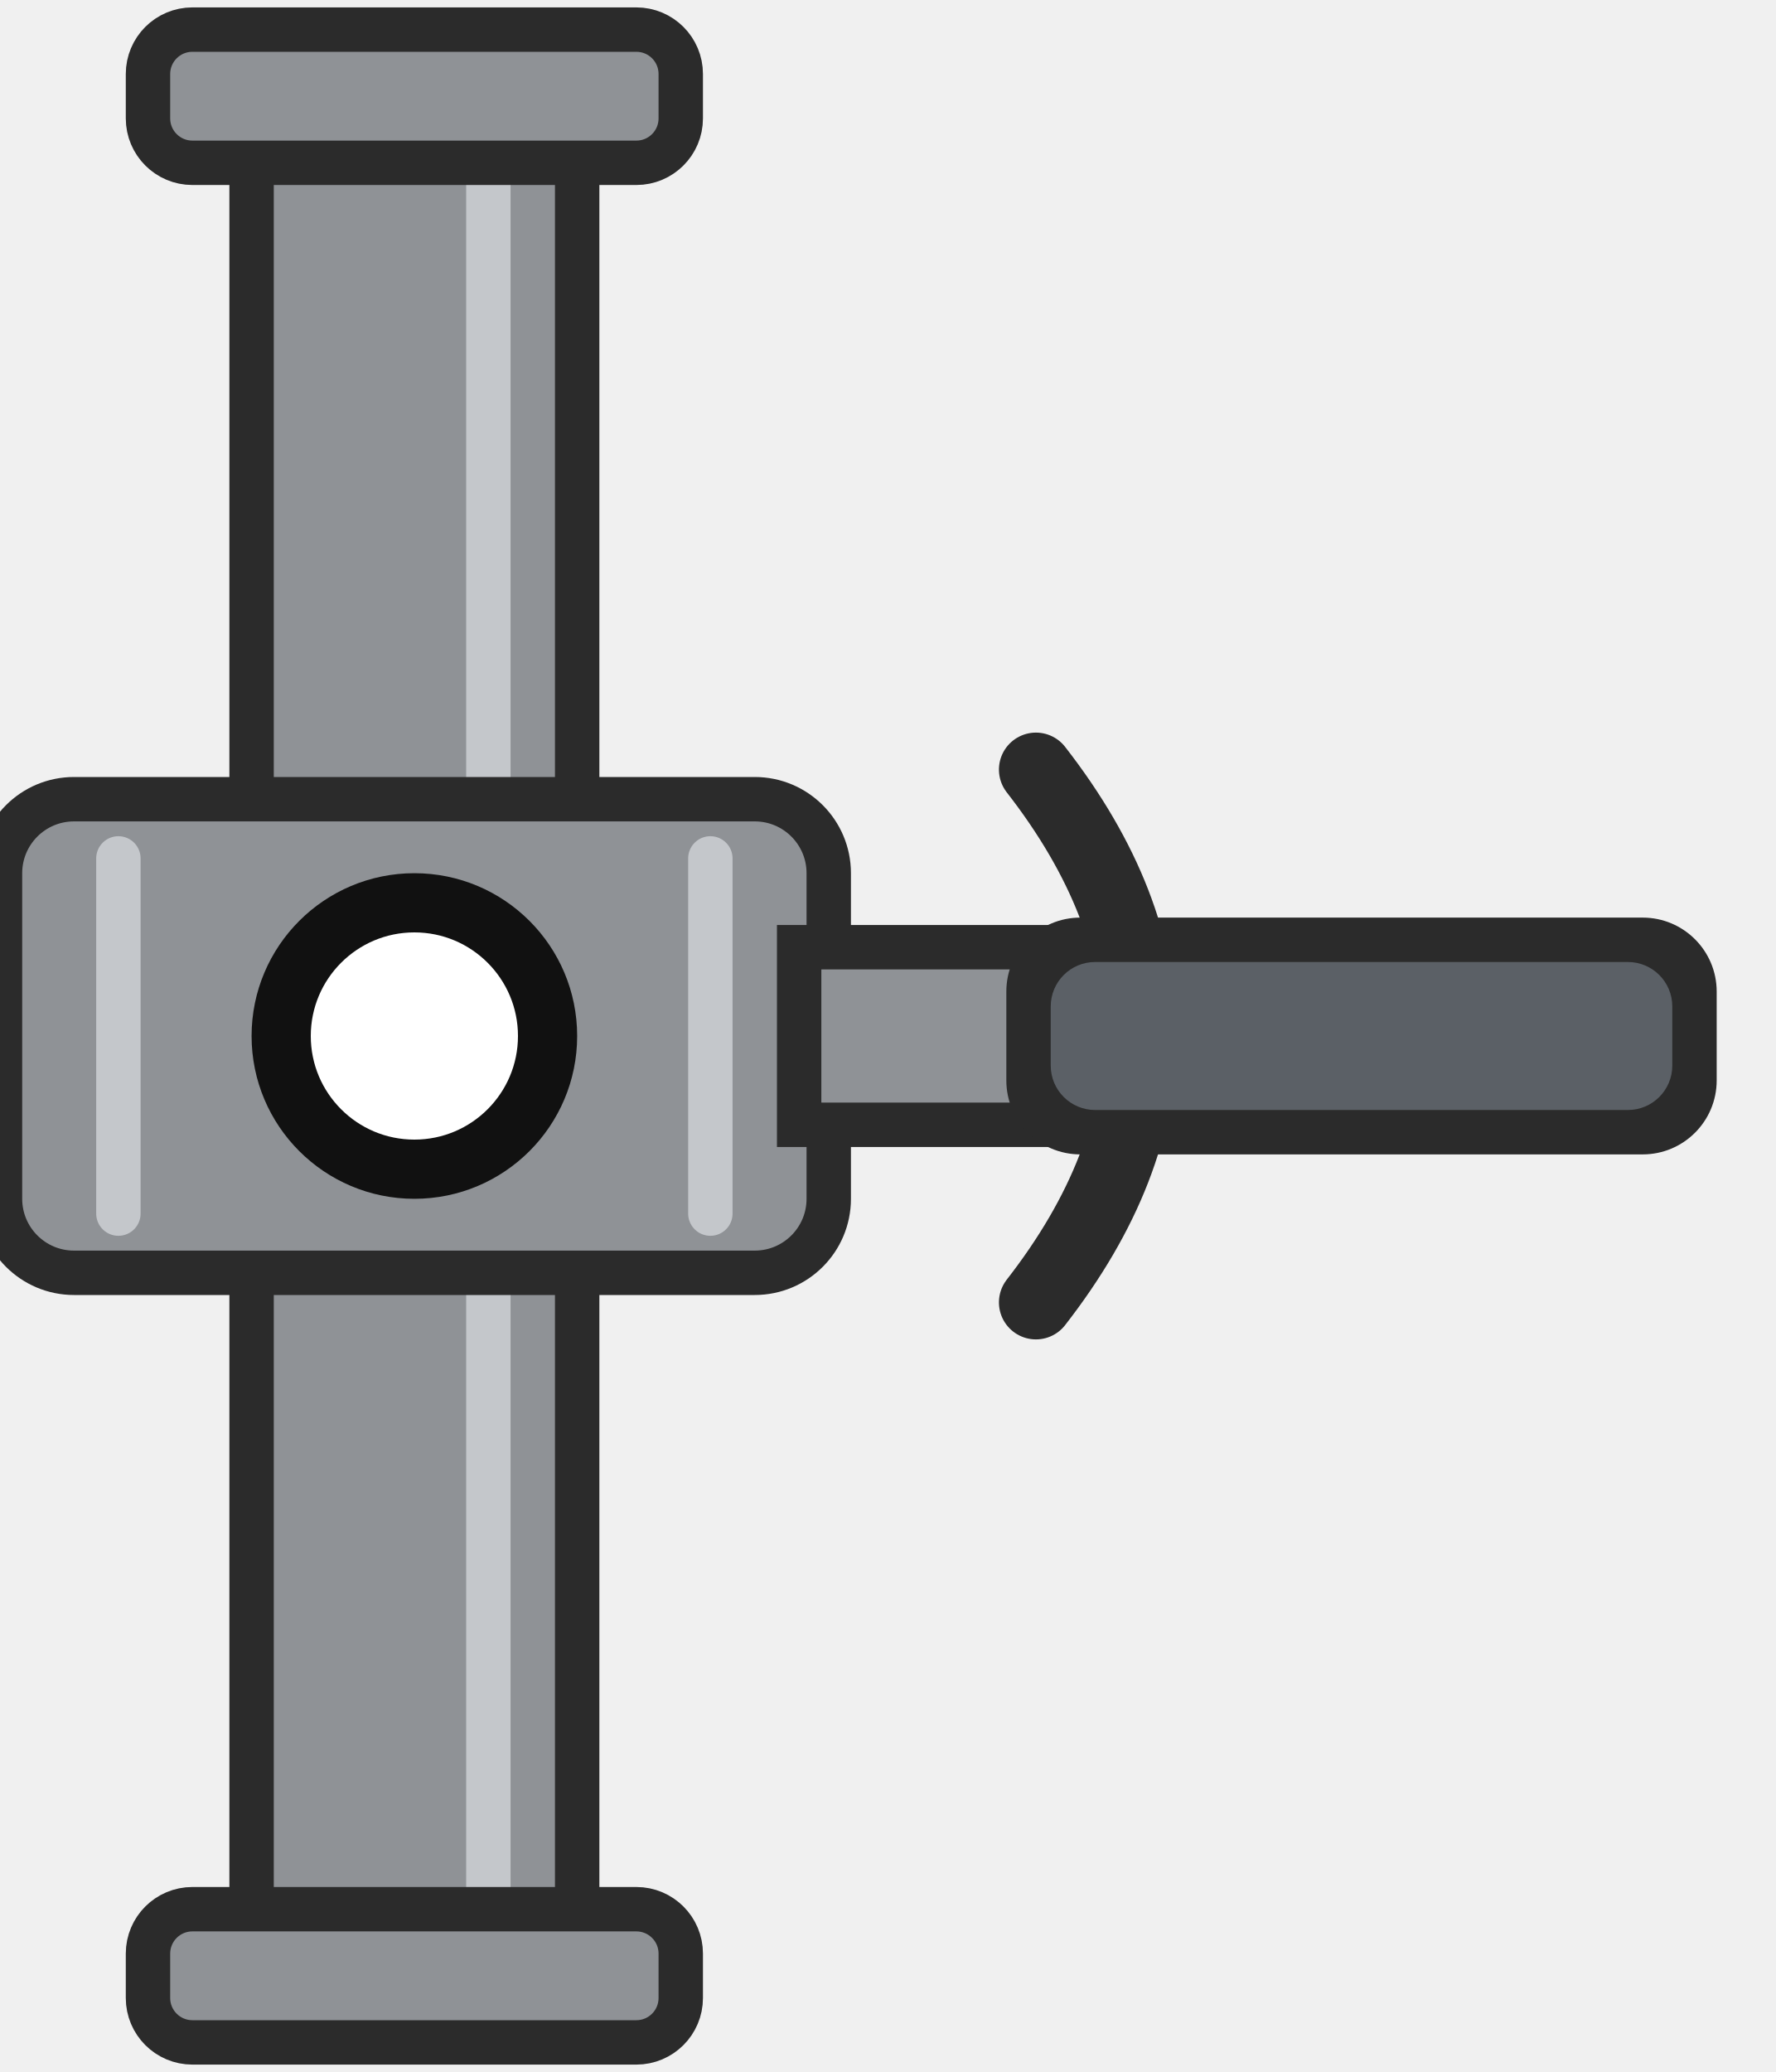
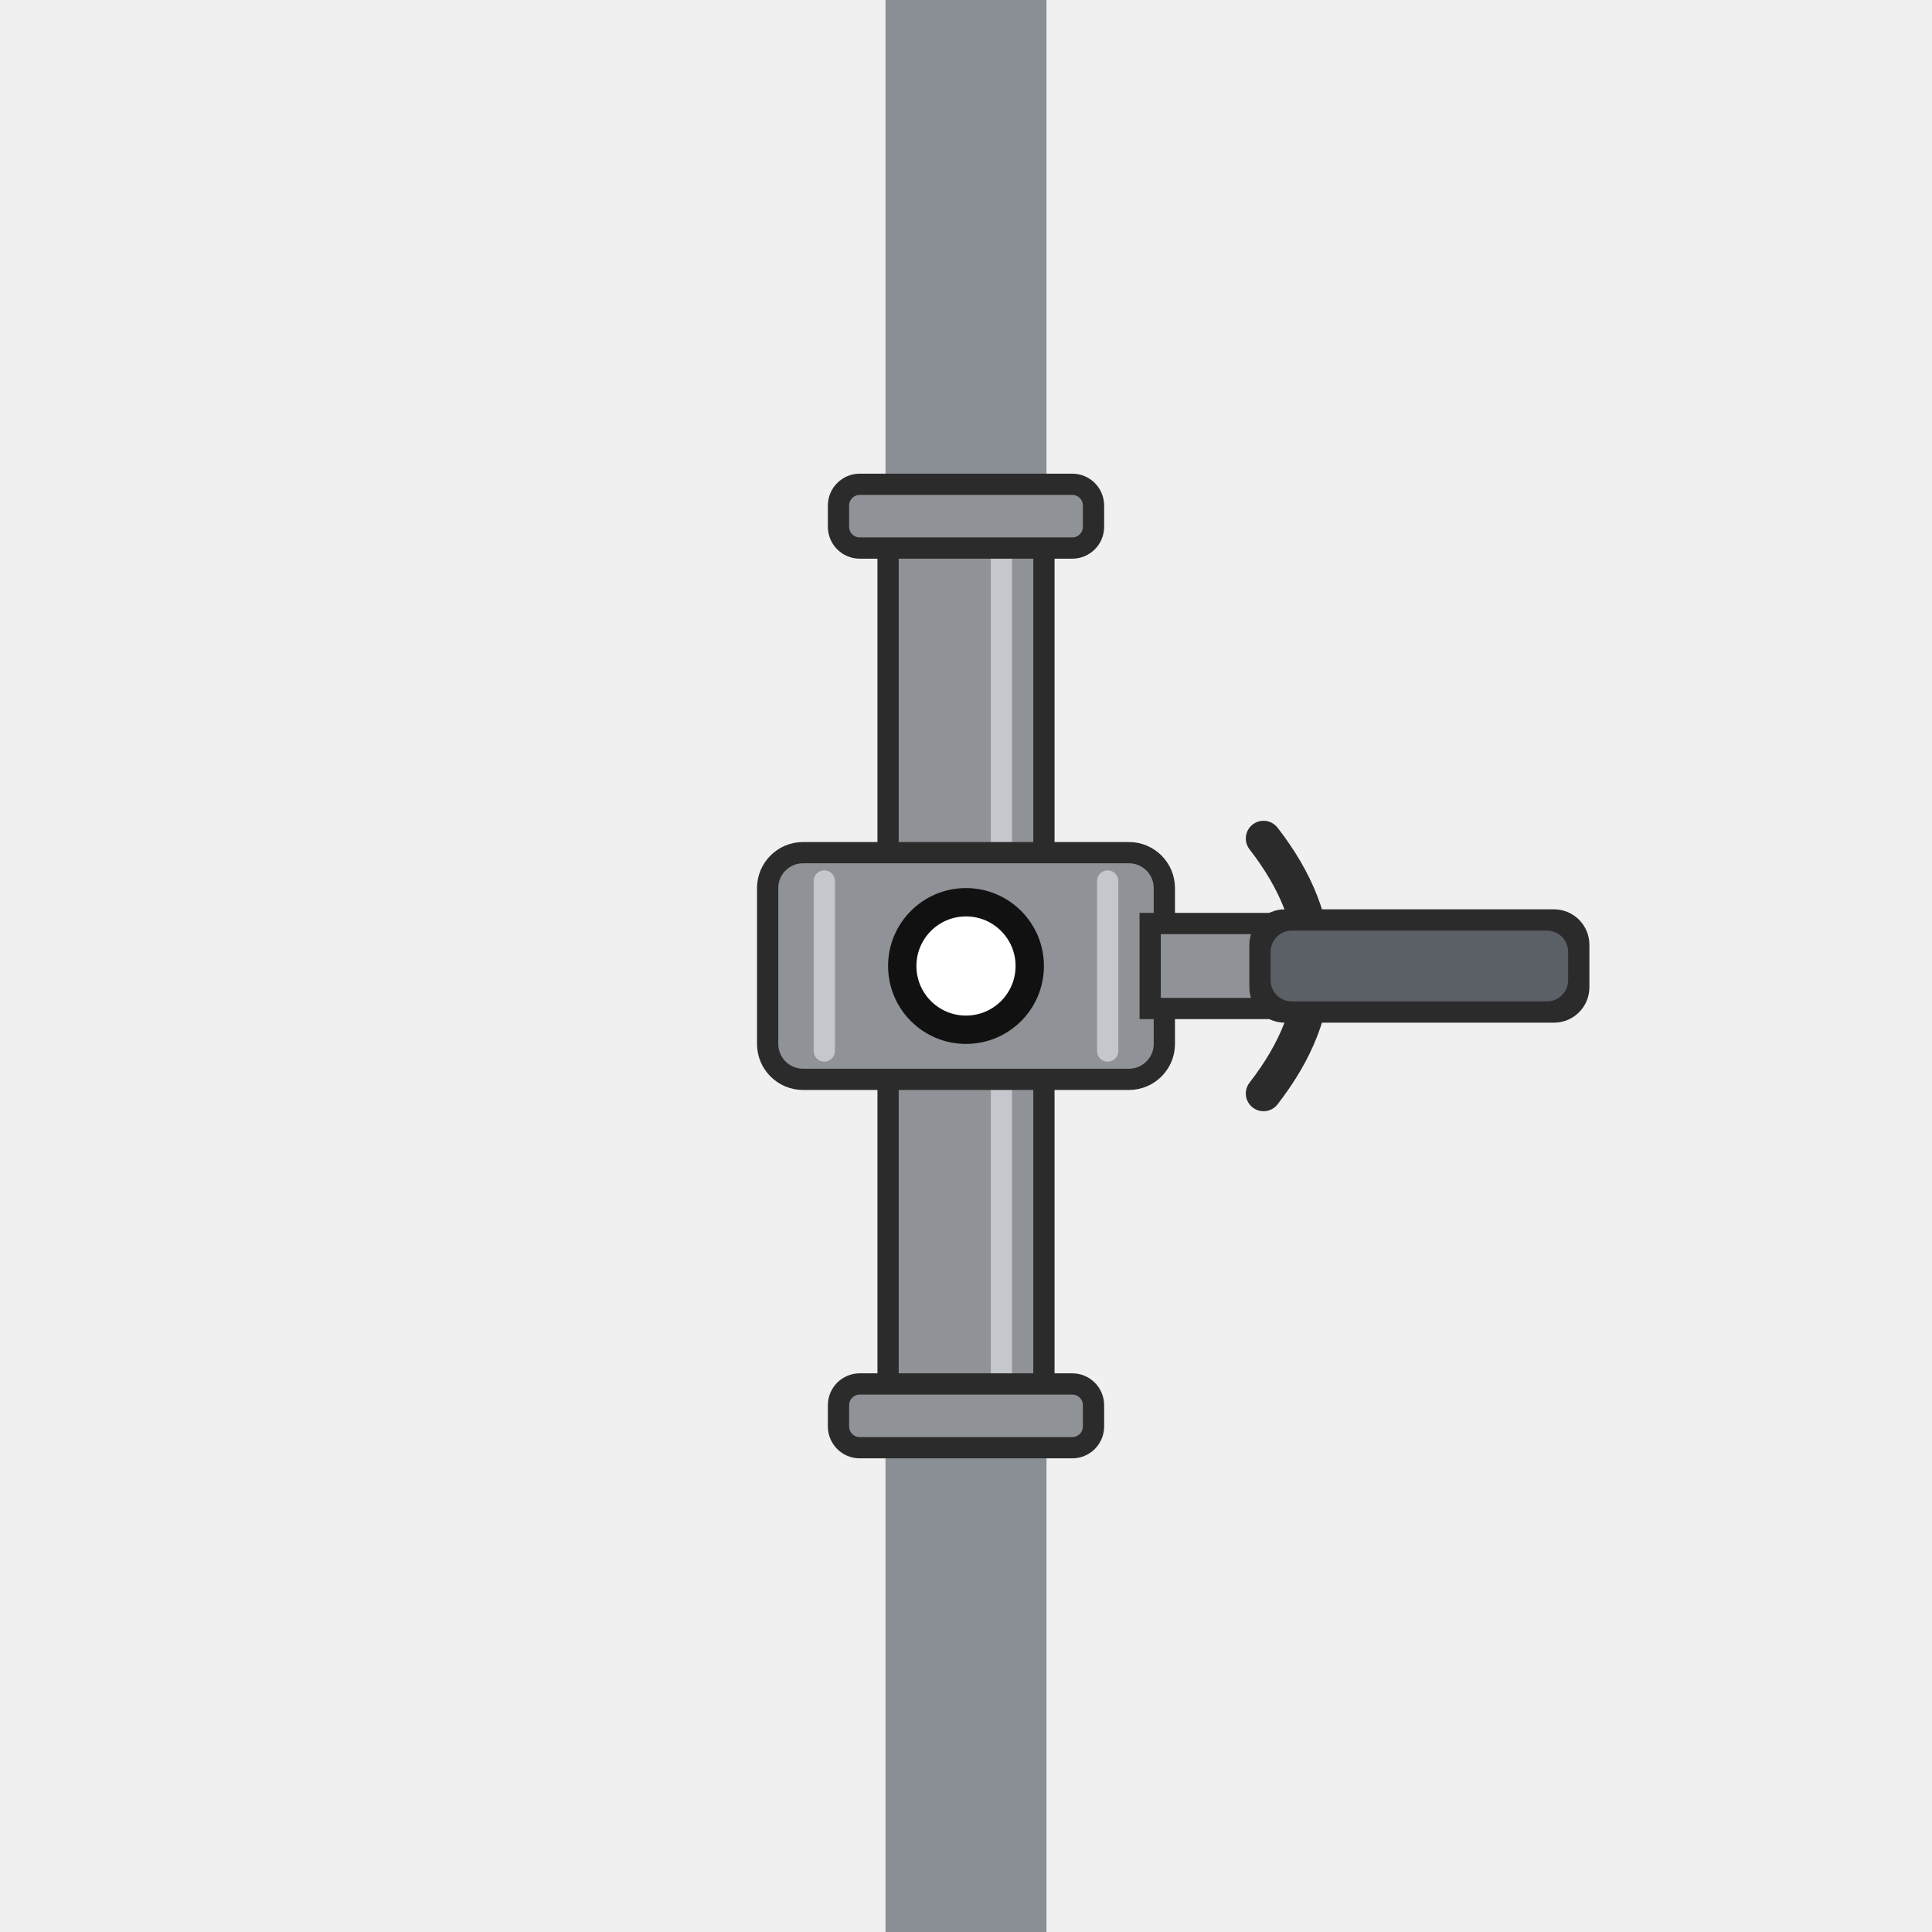
- <svg xmlns="http://www.w3.org/2000/svg" viewBox="0 0 120 140">
-   <g transform="translate(120 0) rotate(90)">
-     <rect x="8" y="81" width="124" height="22" fill="#8f9296" stroke="#2b2b2b" stroke-width="3" />
-     <path d="M10 87 H130" stroke="#c4c7cb" stroke-width="3" stroke-linecap="round" />
-     <rect x="2" y="74" width="9" height="36" rx="3" fill="#8f9296" stroke="#2b2b2b" stroke-width="3" />
-     <rect x="129" y="74" width="9" height="36" rx="3" fill="#8f9296" stroke="#2b2b2b" stroke-width="3" />
-     <rect x="54" y="64" width="32" height="56" rx="5" fill="#8f9296" stroke="#2b2b2b" stroke-width="3" />
-     <path d="M58 72 H82 M58 112 H82" stroke="#c4c7cb" stroke-width="3" stroke-linecap="round" />
-     <rect x="64" y="46" width="12" height="20" fill="#8f9296" stroke="#2b2b2b" stroke-width="3" />
-     <path d="M52 50 Q70 36 88 50" fill="none" stroke="#2b2b2b" stroke-width="5" stroke-linecap="round" />
-     <circle cx="70" cy="92" r="9" fill="#ffffff" stroke="#111" stroke-width="4" />
-     <rect x="62" y="4" width="16" height="48" rx="5" fill="#2b2b2b" />
-     <rect x="65" y="7" width="10" height="42" rx="3" fill="#5b6066" />
+ <svg xmlns="http://www.w3.org/2000/svg" viewBox="0 0 300 300" data-valve-standard="1">
+   <rect x="137.5" y="0" width="25" height="74" fill="#8a8f96" />
+   <rect x="137.5" y="226" width="25" height="74" fill="#8a8f96" />
+   <g transform="translate(119.2 73) scale(1.1)">
+     <g transform="translate(120 0) rotate(90)">
+       <rect x="8" y="81" width="124" height="22" fill="#8f9296" stroke="#2b2b2b" stroke-width="3" />
+       <path d="M10 87 H130" stroke="#c4c7cb" stroke-width="3" stroke-linecap="round" />
+       <rect x="2" y="74" width="9" height="36" rx="3" fill="#8f9296" stroke="#2b2b2b" stroke-width="3" />
+       <rect x="129" y="74" width="9" height="36" rx="3" fill="#8f9296" stroke="#2b2b2b" stroke-width="3" />
+       <rect x="54" y="64" width="32" height="56" rx="5" fill="#8f9296" stroke="#2b2b2b" stroke-width="3" />
+       <path d="M58 72 H82 M58 112 H82" stroke="#c4c7cb" stroke-width="3" stroke-linecap="round" />
+       <rect x="64" y="46" width="12" height="20" fill="#8f9296" stroke="#2b2b2b" stroke-width="3" />
+       <path d="M52 50 Q70 36 88 50" fill="none" stroke="#2b2b2b" stroke-width="5" stroke-linecap="round" />
+       <circle cx="70" cy="92" r="9" fill="#ffffff" stroke="#111" stroke-width="4" />
+       <rect x="62" y="4" width="16" height="48" rx="5" fill="#2b2b2b" />
+       <rect x="65" y="7" width="10" height="42" rx="3" fill="#5b6066" />
+     </g>
  </g>
</svg>
